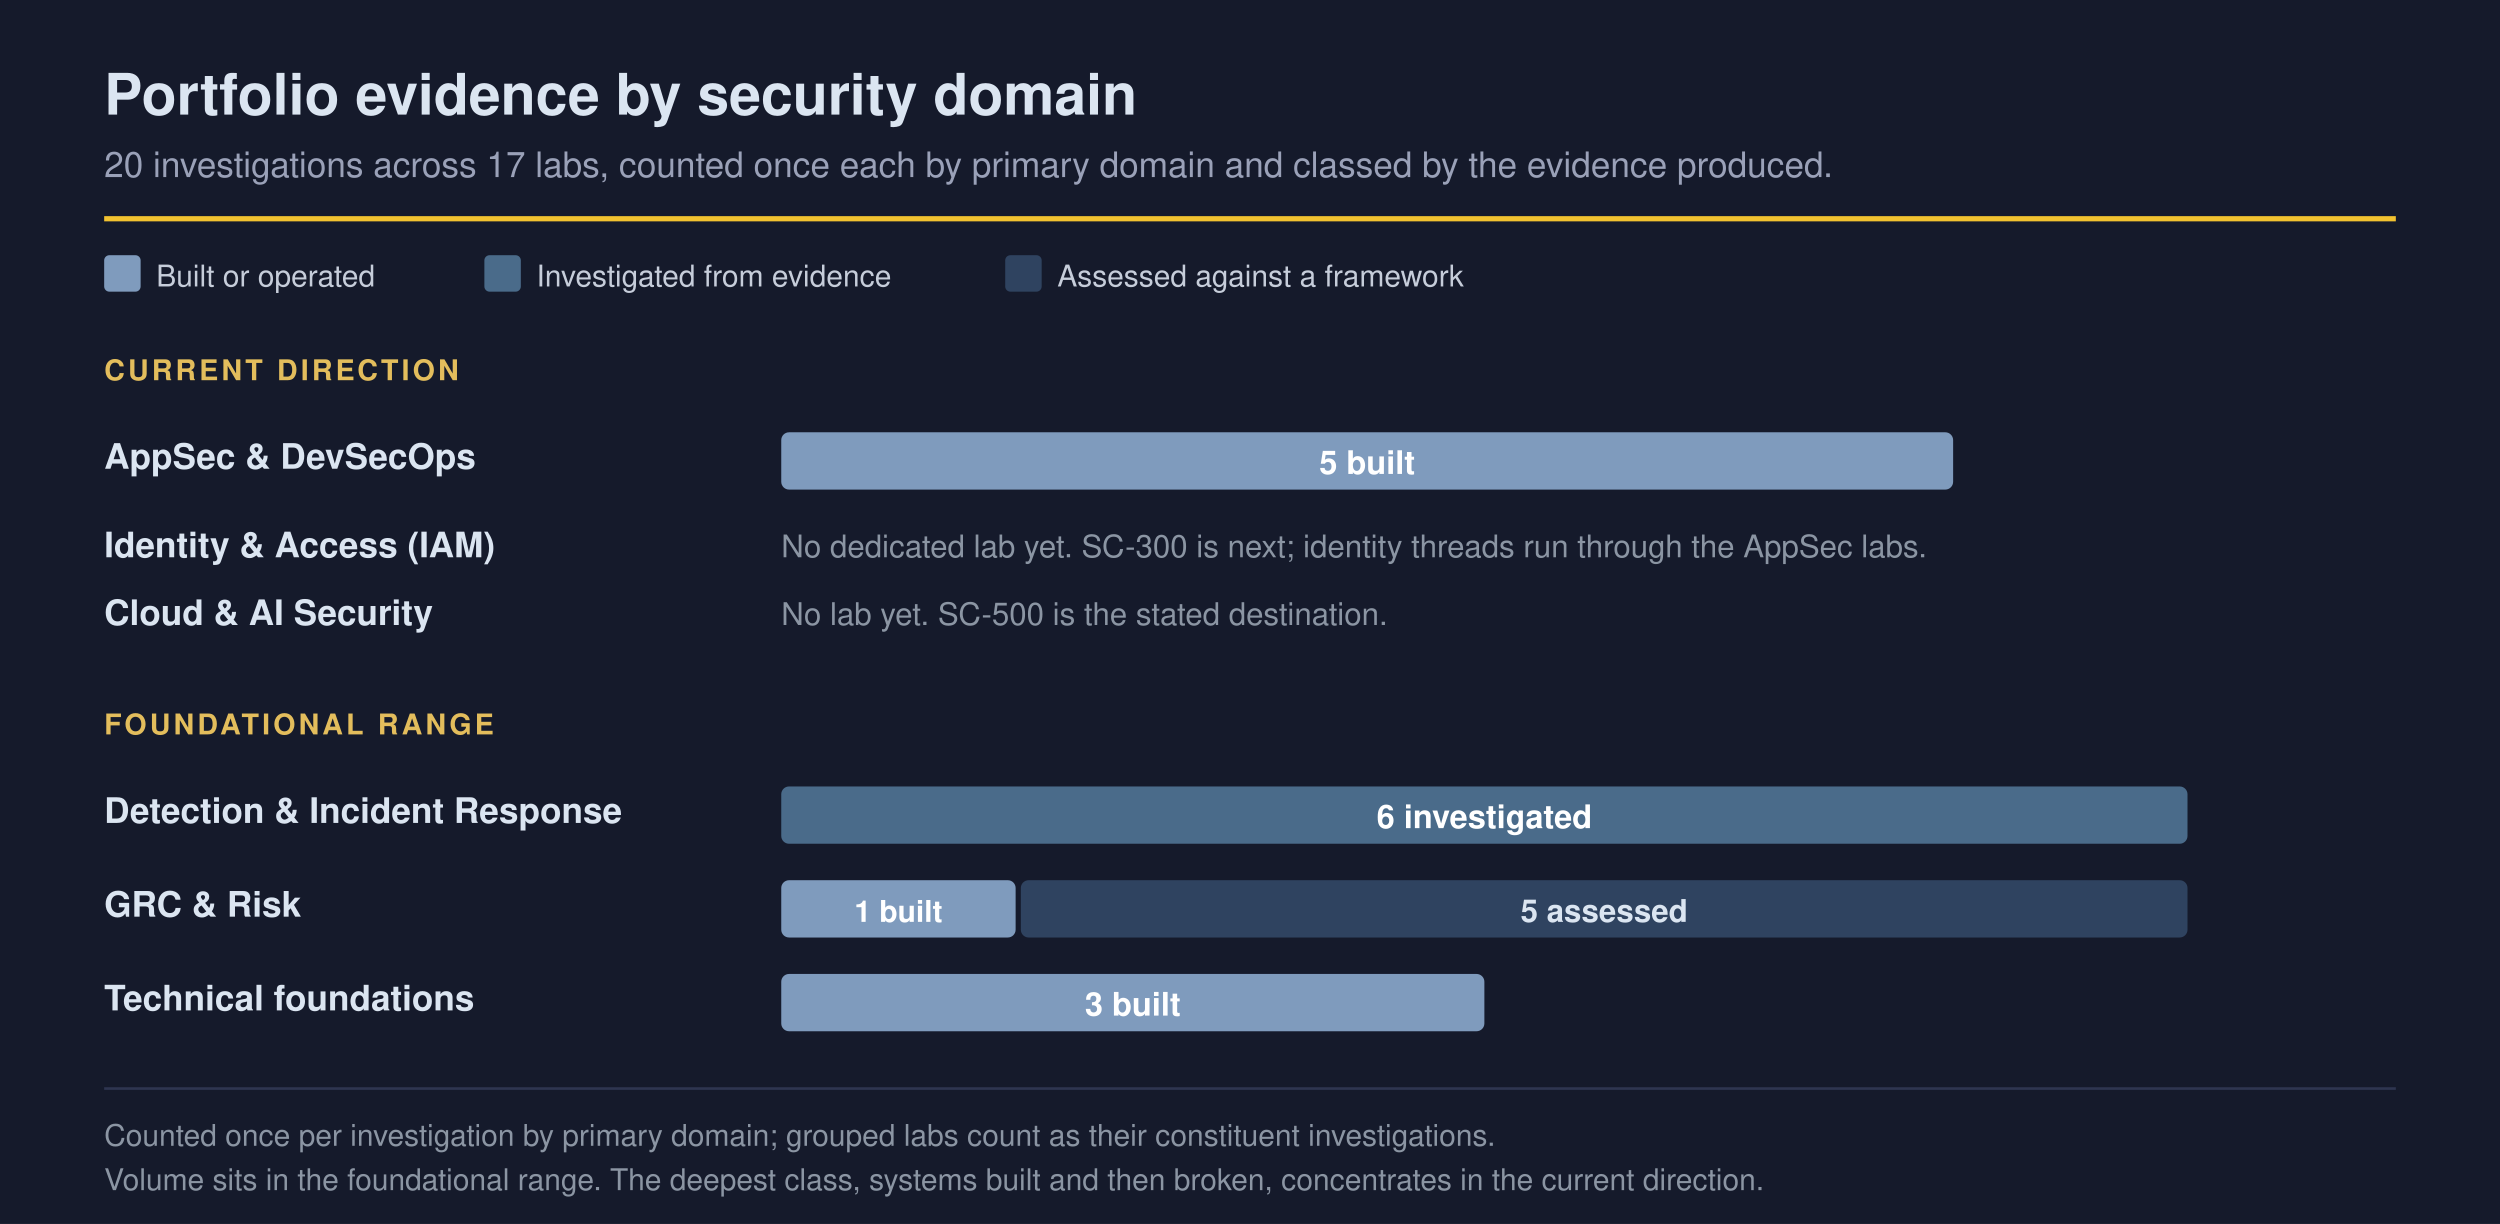
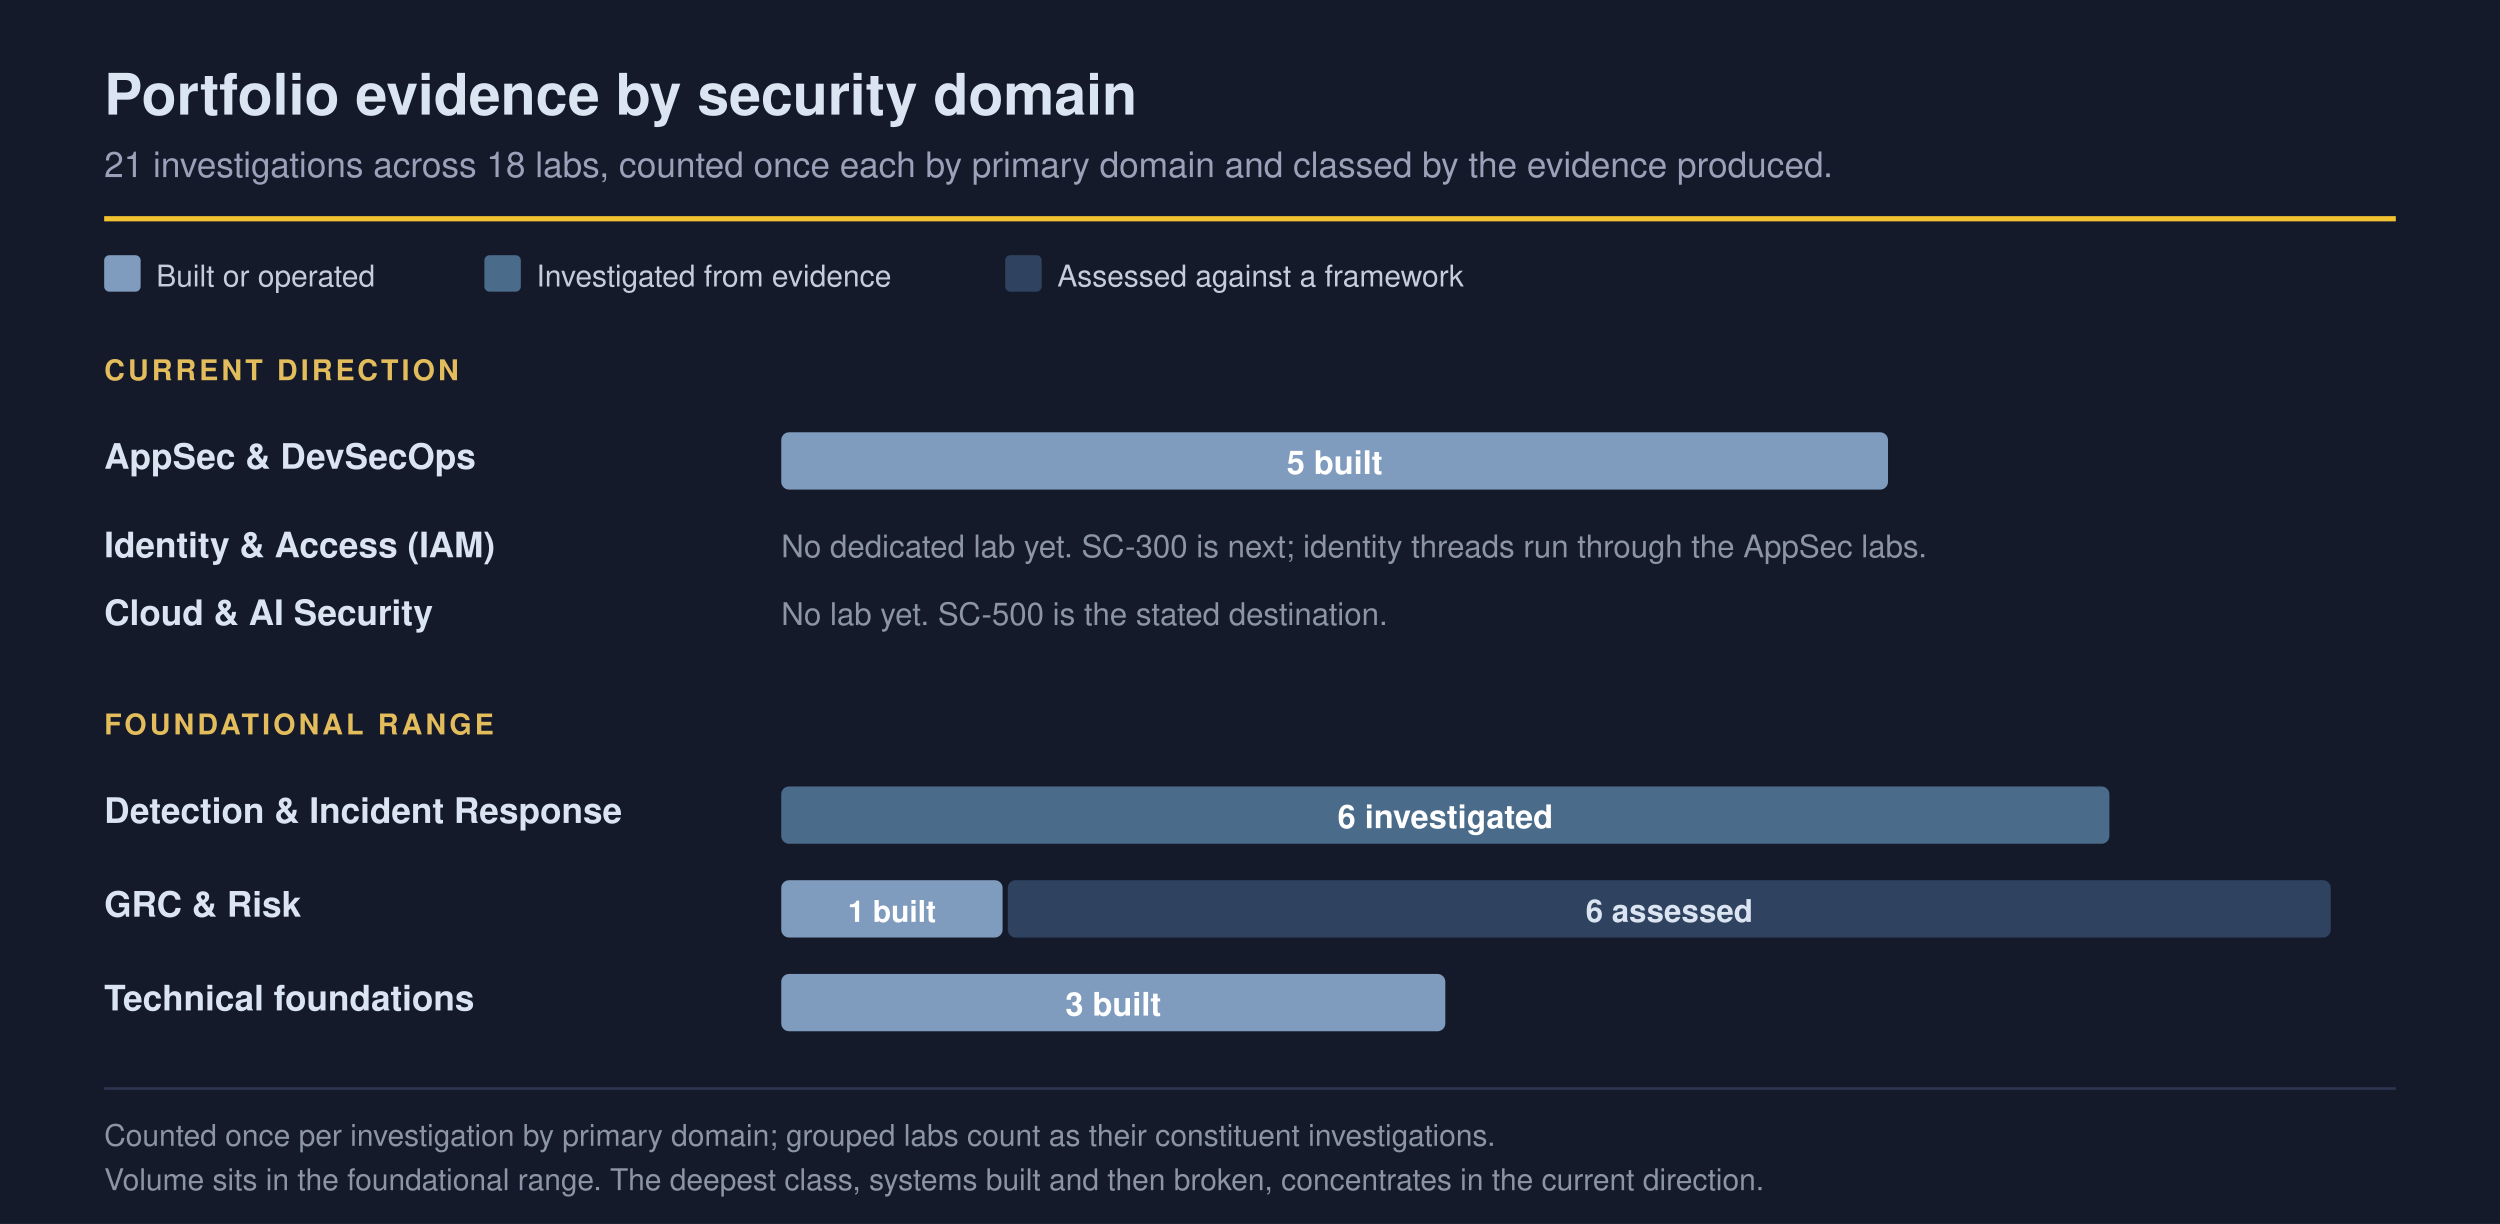
- <svg xmlns="http://www.w3.org/2000/svg" viewBox="0 0 960 470" font-family="Helvetica, Arial, sans-serif" role="img" aria-label="Portfolio evidence by security domain. Current direction: AppSec and DevSecOps, five built or operated; Identity and Access, no dedicated lab yet; Cloud and AI, no lab yet. Foundational range: Detection and incident response, six investigated from evidence; GRC and risk, one built and five assessed against a framework; Technical foundations, three built.">
+ <svg xmlns="http://www.w3.org/2000/svg" viewBox="0 0 960 470" font-family="Helvetica, Arial, sans-serif" role="img" aria-label="Portfolio evidence by security domain. Current direction: AppSec and DevSecOps, five built or operated; Identity and Access, no dedicated lab yet; Cloud and AI, no lab yet. Foundational range: Detection and incident response, six investigated from evidence; GRC and risk, one built and six assessed against a framework; Technical foundations, three built.">
  <rect width="960" height="470" fill="#151a2b" />
  <text x="40" y="44" font-size="22" font-weight="700" fill="#dbe5f1">Portfolio evidence by security domain</text>
-   <text x="40" y="68" font-size="13.5" fill="#9aa1b8">20 investigations across 17 labs, counted once each by primary domain and classed by the evidence produced.</text>
+   <text x="40" y="68" font-size="13.5" fill="#9aa1b8">21 investigations across 18 labs, counted once each by primary domain and classed by the evidence produced.</text>
  <line x1="40" y1="84" x2="920" y2="84" stroke="#f2c230" stroke-width="2" />
  <rect x="40" y="98" width="14" height="14" rx="2" fill="#7f9bbd" />
  <text x="60" y="110" font-size="11.5" fill="#c6cdda">Built or operated</text>
  <rect x="186" y="98" width="14" height="14" rx="2" fill="#4a6b8a" />
  <text x="206" y="110" font-size="11.5" fill="#c6cdda">Investigated from evidence</text>
  <rect x="386" y="98" width="14" height="14" rx="2" fill="#2f4360" />
  <text x="406" y="110" font-size="11.5" fill="#c6cdda">Assessed against a framework</text>
  <text x="40" y="146" font-size="11" font-weight="700" fill="#e3bd5c" letter-spacing="1.2">CURRENT DIRECTION</text>
  <text x="40" y="180" font-size="13.5" font-weight="700" fill="#dbe5f1">AppSec &amp; DevSecOps</text>
-   <rect x="300" y="166" width="450" height="22" rx="3" fill="#7f9bbd" />
-   <text x="525" y="182" font-size="12.5" font-weight="700" fill="#ffffff" text-anchor="middle">5 built</text>
+   <rect x="300" y="166" width="425" height="22" rx="3" fill="#7f9bbd" />
+   <text x="512.5" y="182" font-size="12.5" font-weight="700" fill="#ffffff" text-anchor="middle">5 built</text>
  <text x="40" y="214" font-size="13.5" font-weight="700" fill="#dbe5f1">Identity &amp; Access (IAM)</text>
  <text x="300" y="214" font-size="12" fill="#8b95a3">No dedicated lab yet. SC-300 is next; identity threads run through the AppSec labs.</text>
  <text x="40" y="240" font-size="13.5" font-weight="700" fill="#dbe5f1">Cloud &amp; AI Security</text>
  <text x="300" y="240" font-size="12" fill="#8b95a3">No lab yet. SC-500 is the stated destination.</text>
  <text x="40" y="282" font-size="11" font-weight="700" fill="#e3bd5c" letter-spacing="1.2">FOUNDATIONAL RANGE</text>
  <text x="40" y="316" font-size="13.5" font-weight="700" fill="#dbe5f1">Detection &amp; Incident Response</text>
-   <rect x="300" y="302" width="540" height="22" rx="3" fill="#4a6b8a" />
-   <text x="570" y="318" font-size="12.5" font-weight="700" fill="#ffffff" text-anchor="middle">6 investigated</text>
+   <rect x="300" y="302" width="510" height="22" rx="3" fill="#4a6b8a" />
+   <text x="555" y="318" font-size="12.5" font-weight="700" fill="#ffffff" text-anchor="middle">6 investigated</text>
  <text x="40" y="352" font-size="13.5" font-weight="700" fill="#dbe5f1">GRC &amp; Risk</text>
-   <rect x="300" y="338" width="90" height="22" rx="3" fill="#7f9bbd" />
-   <text x="345" y="354" font-size="11.5" font-weight="700" fill="#ffffff" text-anchor="middle">1 built</text>
-   <rect x="392" y="338" width="448" height="22" rx="3" fill="#2f4360" />
-   <text x="616" y="354" font-size="12" font-weight="700" fill="#dbe5f1" text-anchor="middle">5 assessed</text>
+   <rect x="300" y="338" width="85" height="22" rx="3" fill="#7f9bbd" />
+   <text x="342.5" y="354" font-size="11.5" font-weight="700" fill="#ffffff" text-anchor="middle">1 built</text>
+   <rect x="387" y="338" width="508" height="22" rx="3" fill="#2f4360" />
+   <text x="641" y="354" font-size="12" font-weight="700" fill="#dbe5f1" text-anchor="middle">6 assessed</text>
  <text x="40" y="388" font-size="13.5" font-weight="700" fill="#dbe5f1">Technical foundations</text>
-   <rect x="300" y="374" width="270" height="22" rx="3" fill="#7f9bbd" />
-   <text x="435" y="390" font-size="12.5" font-weight="700" fill="#ffffff" text-anchor="middle">3 built</text>
+   <rect x="300" y="374" width="255" height="22" rx="3" fill="#7f9bbd" />
+   <text x="427.5" y="390" font-size="12.5" font-weight="700" fill="#ffffff" text-anchor="middle">3 built</text>
  <line x1="40" y1="418" x2="920" y2="418" stroke="#2e3550" stroke-width="1" />
  <text x="40" y="440" font-size="11.5" fill="#8b95a3">Counted once per investigation by primary domain; grouped labs count as their constituent investigations.</text>
  <text x="40" y="457" font-size="11.5" fill="#8b95a3">Volume sits in the foundational range. The deepest class, systems built and then broken, concentrates in the current direction.</text>
</svg>
